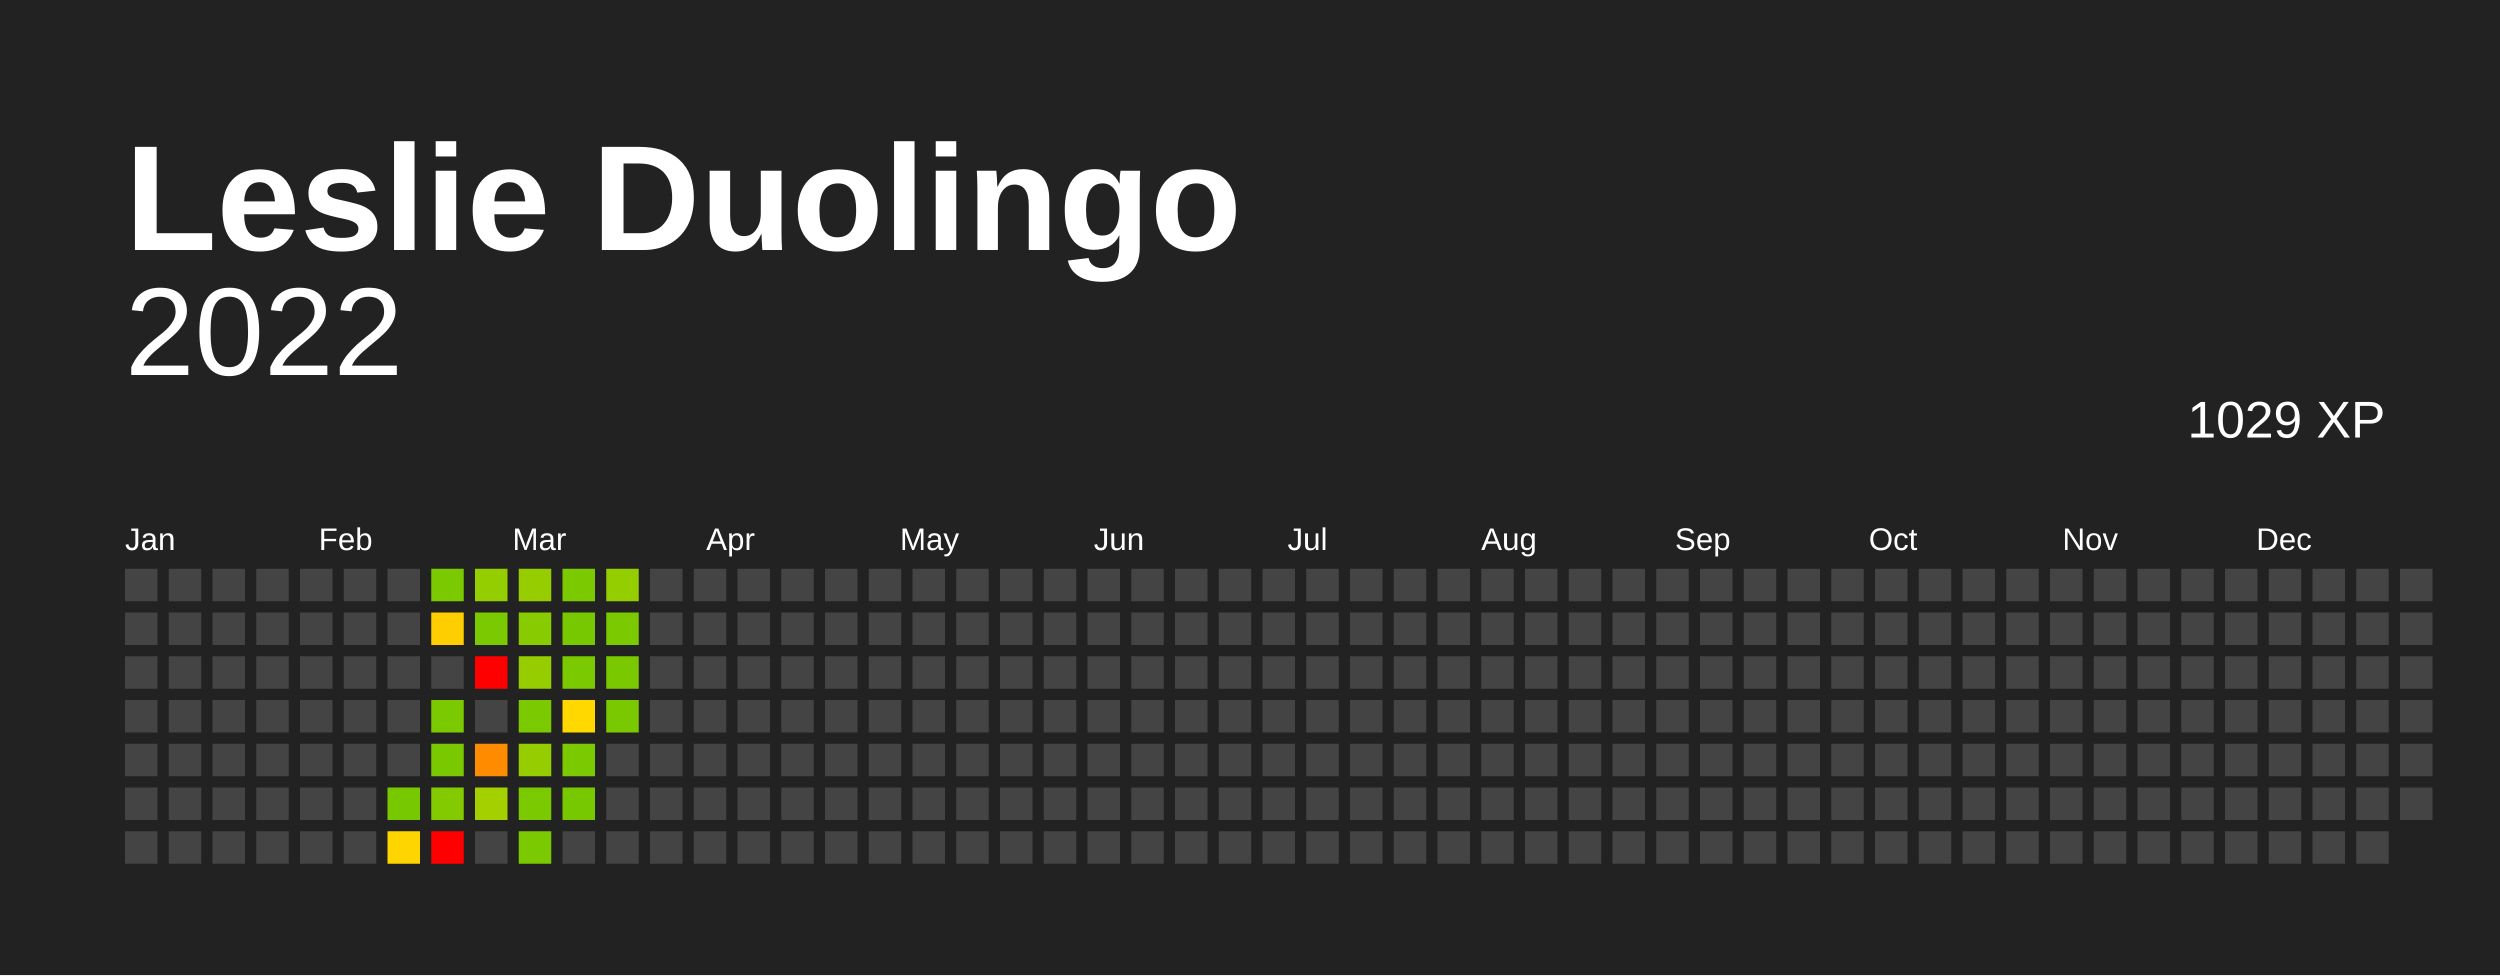
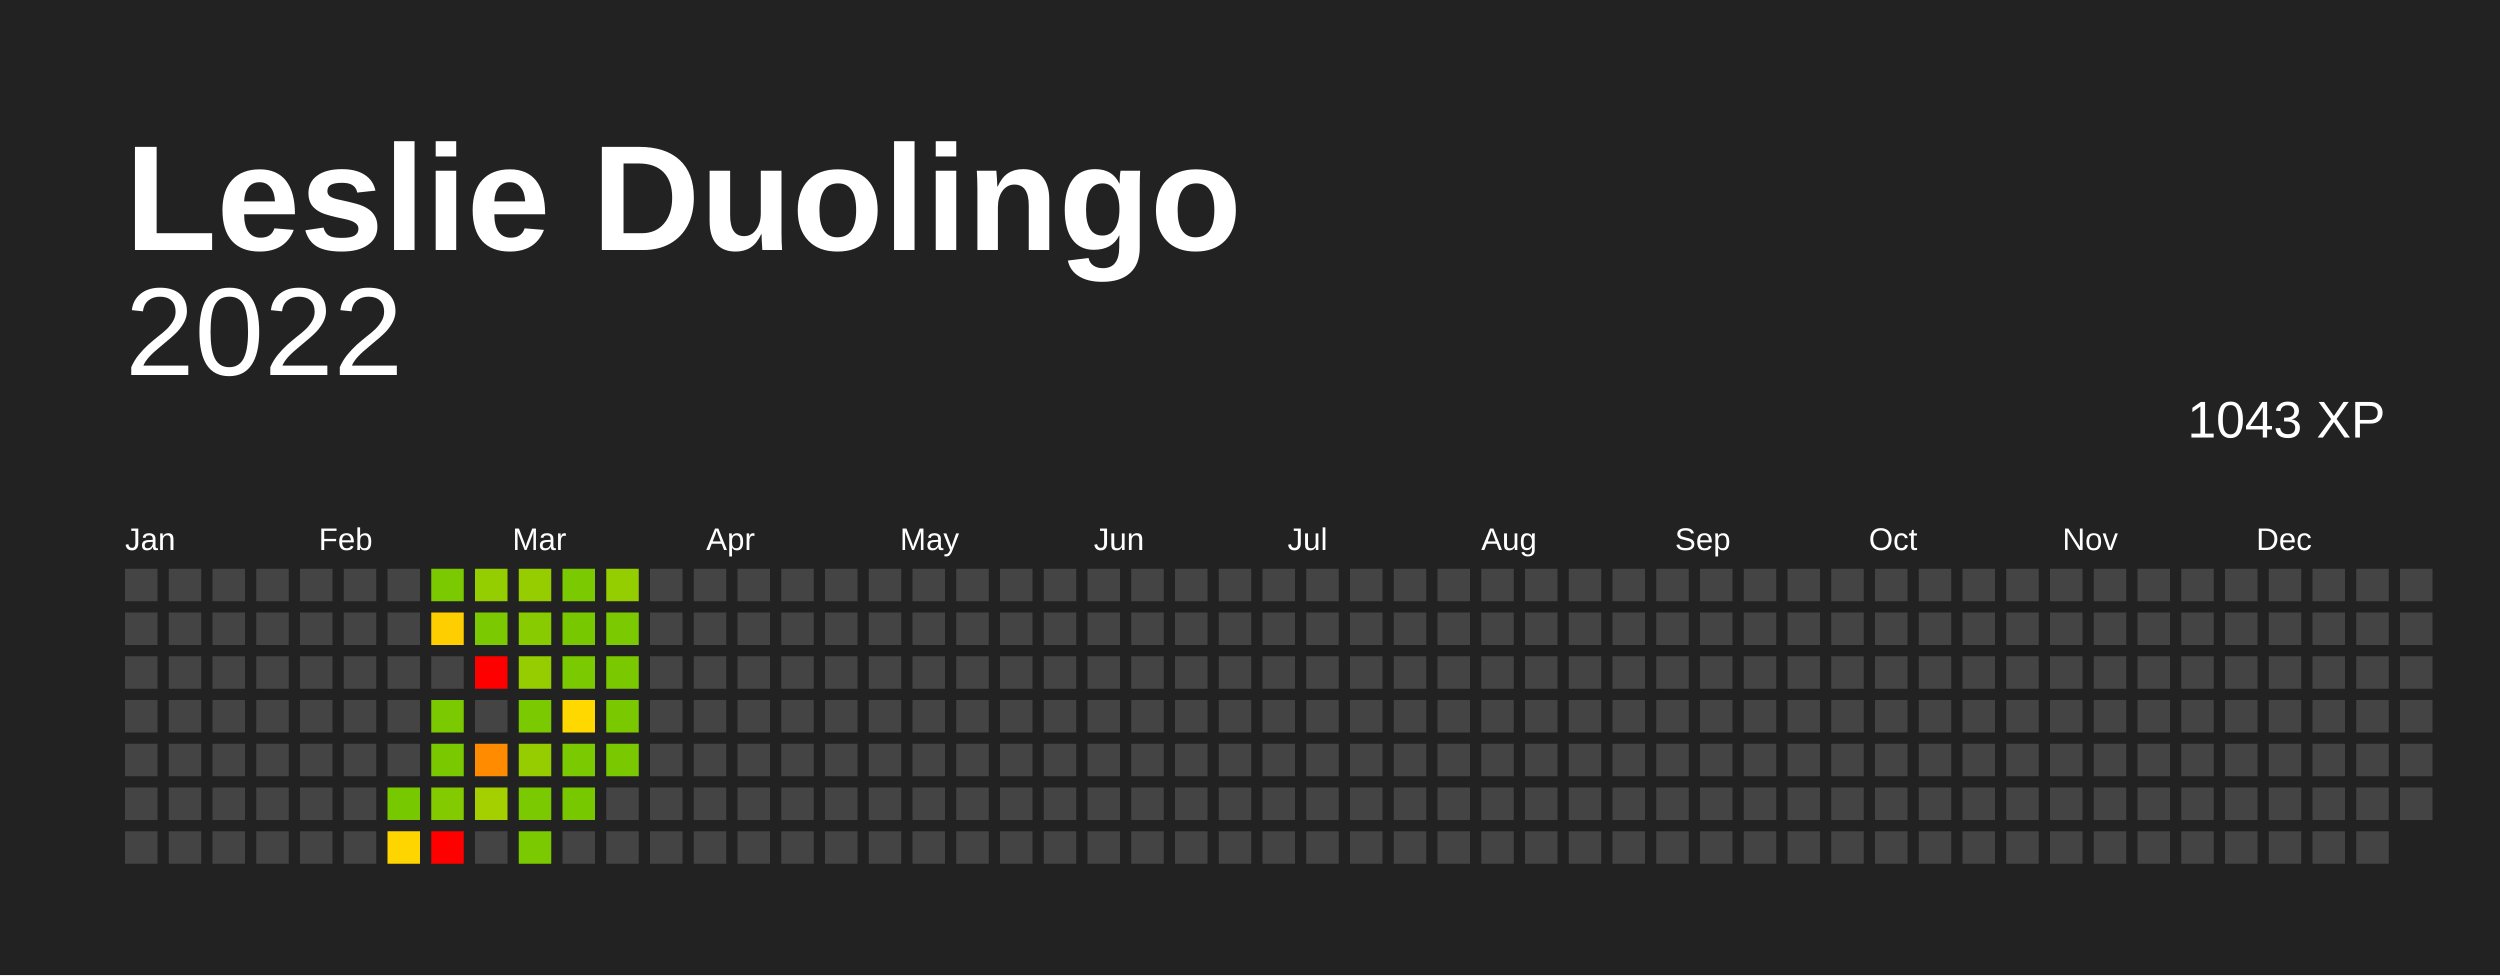
<svg xmlns="http://www.w3.org/2000/svg" baseProfile="full" height="78mm" version="1.1" viewBox="0,0,200,78" width="200mm">
  <defs />
  <rect fill="#222222" height="78" width="200" x="0" y="0" />
  <text fill="#FFFFFF" style="font-size:12px; font-family:Arial; font-weight:bold;" x="10" y="20">Leslie Duolingo</text>
  <text alignment-baseline="hanging" fill="#FFFFFF" style="font-size:10.0px; font-family:Arial;" x="10" y="30">2022</text>
-   <text alignment-baseline="hanging" fill="#FFFFFF" style="font-size:4.125px; font-family:Arial;" x="175" y="35">1029 XP</text>
+   <text alignment-baseline="hanging" fill="#FFFFFF" style="font-size:4.125px; font-family:Arial;" x="175" y="35">1043 XP</text>
  <text fill="#FFFFFF" style="font-size:2.5px; font-family:Arial" x="10.0" y="44">Jan</text>
  <text fill="#FFFFFF" style="font-size:2.5px; font-family:Arial" x="25.5" y="44">Feb</text>
  <text fill="#FFFFFF" style="font-size:2.5px; font-family:Arial" x="41.0" y="44">Mar</text>
  <text fill="#FFFFFF" style="font-size:2.5px; font-family:Arial" x="56.5" y="44">Apr</text>
  <text fill="#FFFFFF" style="font-size:2.5px; font-family:Arial" x="72.0" y="44">May</text>
  <text fill="#FFFFFF" style="font-size:2.5px; font-family:Arial" x="87.5" y="44">Jun</text>
  <text fill="#FFFFFF" style="font-size:2.5px; font-family:Arial" x="103.0" y="44">Jul</text>
  <text fill="#FFFFFF" style="font-size:2.5px; font-family:Arial" x="118.5" y="44">Aug</text>
  <text fill="#FFFFFF" style="font-size:2.5px; font-family:Arial" x="134.0" y="44">Sep</text>
  <text fill="#FFFFFF" style="font-size:2.5px; font-family:Arial" x="149.5" y="44">Oct</text>
  <text fill="#FFFFFF" style="font-size:2.5px; font-family:Arial" x="165.0" y="44">Nov</text>
  <text fill="#FFFFFF" style="font-size:2.5px; font-family:Arial" x="180.5" y="44">Dec</text>
  <rect fill="#444444" height="2.6" width="2.6" x="10.0" y="45.5" />
  <rect fill="#444444" height="2.6" width="2.6" x="10.0" y="49.0" />
  <rect fill="#444444" height="2.6" width="2.6" x="10.0" y="52.5" />
  <rect fill="#444444" height="2.6" width="2.6" x="10.0" y="56.0" />
  <rect fill="#444444" height="2.6" width="2.6" x="10.0" y="59.5" />
  <rect fill="#444444" height="2.6" width="2.6" x="10.0" y="63.0" />
  <rect fill="#444444" height="2.6" width="2.6" x="10.0" y="66.5" />
  <rect fill="#444444" height="2.6" width="2.6" x="13.5" y="45.5" />
  <rect fill="#444444" height="2.6" width="2.6" x="13.5" y="49.0" />
  <rect fill="#444444" height="2.6" width="2.6" x="13.5" y="52.5" />
  <rect fill="#444444" height="2.6" width="2.6" x="13.5" y="56.0" />
  <rect fill="#444444" height="2.6" width="2.6" x="13.5" y="59.5" />
  <rect fill="#444444" height="2.6" width="2.6" x="13.5" y="63.0" />
  <rect fill="#444444" height="2.6" width="2.6" x="13.5" y="66.5" />
  <rect fill="#444444" height="2.6" width="2.6" x="17.0" y="45.5" />
  <rect fill="#444444" height="2.6" width="2.6" x="17.0" y="49.0" />
  <rect fill="#444444" height="2.6" width="2.6" x="17.0" y="52.5" />
  <rect fill="#444444" height="2.6" width="2.6" x="17.0" y="56.0" />
  <rect fill="#444444" height="2.6" width="2.6" x="17.0" y="59.5" />
  <rect fill="#444444" height="2.6" width="2.6" x="17.0" y="63.0" />
  <rect fill="#444444" height="2.6" width="2.6" x="17.0" y="66.5" />
  <rect fill="#444444" height="2.6" width="2.6" x="20.5" y="45.5" />
  <rect fill="#444444" height="2.6" width="2.6" x="20.5" y="49.0" />
  <rect fill="#444444" height="2.6" width="2.6" x="20.5" y="52.5" />
  <rect fill="#444444" height="2.6" width="2.6" x="20.5" y="56.0" />
  <rect fill="#444444" height="2.6" width="2.6" x="20.5" y="59.5" />
  <rect fill="#444444" height="2.6" width="2.6" x="20.5" y="63.0" />
  <rect fill="#444444" height="2.6" width="2.6" x="20.5" y="66.5" />
  <rect fill="#444444" height="2.6" width="2.6" x="24.0" y="45.5" />
  <rect fill="#444444" height="2.6" width="2.6" x="24.0" y="49.0" />
  <rect fill="#444444" height="2.6" width="2.6" x="24.0" y="52.5" />
  <rect fill="#444444" height="2.6" width="2.6" x="24.0" y="56.0" />
  <rect fill="#444444" height="2.6" width="2.6" x="24.0" y="59.5" />
  <rect fill="#444444" height="2.6" width="2.6" x="24.0" y="63.0" />
  <rect fill="#444444" height="2.6" width="2.6" x="24.0" y="66.5" />
  <rect fill="#444444" height="2.6" width="2.6" x="27.5" y="45.5" />
  <rect fill="#444444" height="2.6" width="2.6" x="27.5" y="49.0" />
  <rect fill="#444444" height="2.6" width="2.6" x="27.5" y="52.5" />
  <rect fill="#444444" height="2.6" width="2.6" x="27.5" y="56.0" />
  <rect fill="#444444" height="2.6" width="2.6" x="27.5" y="59.5" />
  <rect fill="#444444" height="2.6" width="2.6" x="27.5" y="63.0" />
  <rect fill="#444444" height="2.6" width="2.6" x="27.5" y="66.5" />
  <rect fill="#444444" height="2.6" width="2.6" x="31.0" y="45.5" />
  <rect fill="#444444" height="2.6" width="2.6" x="31.0" y="49.0" />
  <rect fill="#444444" height="2.6" width="2.6" x="31.0" y="52.5" />
  <rect fill="#444444" height="2.6" width="2.6" x="31.0" y="56.0" />
  <rect fill="#444444" height="2.6" width="2.6" x="31.0" y="59.5" />
  <rect fill="#78c800" height="2.6" width="2.6" x="31.0" y="63.0" />
  <rect fill="#ffd500" height="2.6" width="2.6" x="31.0" y="66.5" />
  <rect fill="#7bc900" height="2.6" width="2.6" x="34.5" y="45.5" />
  <rect fill="#ffce00" height="2.6" width="2.6" x="34.5" y="49.0" />
  <rect fill="#444444" height="2.6" width="2.6" x="34.5" y="52.5" />
  <rect fill="#7bc900" height="2.6" width="2.6" x="34.5" y="56.0" />
  <rect fill="#7ac800" height="2.6" width="2.6" x="34.5" y="59.5" />
  <rect fill="#84ca00" height="2.6" width="2.6" x="34.5" y="63.0" />
  <rect fill="red" height="2.6" width="2.6" x="34.5" y="66.5" />
  <rect fill="#94cd00" height="2.6" width="2.6" x="38.0" y="45.5" />
  <rect fill="#7bc900" height="2.6" width="2.6" x="38.0" y="49.0" />
  <rect fill="red" height="2.6" width="2.6" x="38.0" y="52.5" />
  <rect fill="#444444" height="2.6" width="2.6" x="38.0" y="56.0" />
  <rect fill="#ff8b00" height="2.6" width="2.6" x="38.0" y="59.5" />
  <rect fill="#a5d000" height="2.6" width="2.6" x="38.0" y="63.0" />
  <rect fill="#444444" height="2.6" width="2.6" x="38.0" y="66.5" />
  <rect fill="#96cd00" height="2.6" width="2.6" x="41.5" y="45.5" />
  <rect fill="#88cb00" height="2.6" width="2.6" x="41.5" y="49.0" />
  <rect fill="#96cd00" height="2.6" width="2.6" x="41.5" y="52.5" />
  <rect fill="#7bc900" height="2.6" width="2.6" x="41.5" y="56.0" />
  <rect fill="#96cd00" height="2.6" width="2.6" x="41.5" y="59.5" />
  <rect fill="#7bc900" height="2.6" width="2.6" x="41.5" y="63.0" />
  <rect fill="#7bc900" height="2.6" width="2.6" x="41.5" y="66.5" />
  <rect fill="#7bc900" height="2.6" width="2.6" x="45.0" y="45.5" />
  <rect fill="#78c800" height="2.6" width="2.6" x="45.0" y="49.0" />
  <rect fill="#7bc900" height="2.6" width="2.6" x="45.0" y="52.5" />
  <rect fill="#ffd800" height="2.6" width="2.6" x="45.0" y="56.0" />
  <rect fill="#7bc900" height="2.6" width="2.6" x="45.0" y="59.5" />
  <rect fill="#78c800" height="2.6" width="2.6" x="45.0" y="63.0" />
  <rect fill="#444444" height="2.6" width="2.6" x="45.0" y="66.5" />
  <rect fill="#94cd00" height="2.6" width="2.6" x="48.5" y="45.5" />
  <rect fill="#7bc900" height="2.6" width="2.6" x="48.5" y="49.0" />
  <rect fill="#7ac800" height="2.6" width="2.6" x="48.5" y="52.5" />
  <rect fill="#7ac800" height="2.6" width="2.6" x="48.5" y="56.0" />
-   <rect fill="#444444" height="2.6" width="2.6" x="48.5" y="59.5" />
+   <rect fill="#7ac800" height="2.6" width="2.6" x="48.5" y="59.5" />
  <rect fill="#444444" height="2.6" width="2.6" x="48.5" y="63.0" />
  <rect fill="#444444" height="2.6" width="2.6" x="48.5" y="66.5" />
  <rect fill="#444444" height="2.6" width="2.6" x="52.0" y="45.5" />
  <rect fill="#444444" height="2.6" width="2.6" x="52.0" y="49.0" />
  <rect fill="#444444" height="2.6" width="2.6" x="52.0" y="52.5" />
  <rect fill="#444444" height="2.6" width="2.6" x="52.0" y="56.0" />
  <rect fill="#444444" height="2.6" width="2.6" x="52.0" y="59.5" />
  <rect fill="#444444" height="2.6" width="2.6" x="52.0" y="63.0" />
  <rect fill="#444444" height="2.6" width="2.6" x="52.0" y="66.5" />
  <rect fill="#444444" height="2.6" width="2.6" x="55.5" y="45.5" />
  <rect fill="#444444" height="2.6" width="2.6" x="55.5" y="49.0" />
  <rect fill="#444444" height="2.6" width="2.6" x="55.5" y="52.5" />
  <rect fill="#444444" height="2.6" width="2.6" x="55.5" y="56.0" />
  <rect fill="#444444" height="2.6" width="2.6" x="55.5" y="59.5" />
  <rect fill="#444444" height="2.6" width="2.6" x="55.5" y="63.0" />
  <rect fill="#444444" height="2.6" width="2.6" x="55.5" y="66.5" />
  <rect fill="#444444" height="2.6" width="2.6" x="59.0" y="45.5" />
  <rect fill="#444444" height="2.6" width="2.6" x="59.0" y="49.0" />
  <rect fill="#444444" height="2.6" width="2.6" x="59.0" y="52.5" />
  <rect fill="#444444" height="2.6" width="2.6" x="59.0" y="56.0" />
  <rect fill="#444444" height="2.6" width="2.6" x="59.0" y="59.5" />
  <rect fill="#444444" height="2.6" width="2.6" x="59.0" y="63.0" />
  <rect fill="#444444" height="2.6" width="2.6" x="59.0" y="66.5" />
  <rect fill="#444444" height="2.6" width="2.6" x="62.5" y="45.5" />
  <rect fill="#444444" height="2.6" width="2.6" x="62.5" y="49.0" />
  <rect fill="#444444" height="2.6" width="2.6" x="62.5" y="52.5" />
  <rect fill="#444444" height="2.6" width="2.6" x="62.5" y="56.0" />
  <rect fill="#444444" height="2.6" width="2.6" x="62.5" y="59.5" />
  <rect fill="#444444" height="2.6" width="2.6" x="62.5" y="63.0" />
  <rect fill="#444444" height="2.6" width="2.6" x="62.5" y="66.5" />
  <rect fill="#444444" height="2.6" width="2.6" x="66.0" y="45.5" />
  <rect fill="#444444" height="2.6" width="2.6" x="66.0" y="49.0" />
  <rect fill="#444444" height="2.6" width="2.6" x="66.0" y="52.5" />
  <rect fill="#444444" height="2.6" width="2.6" x="66.0" y="56.0" />
  <rect fill="#444444" height="2.6" width="2.6" x="66.0" y="59.5" />
  <rect fill="#444444" height="2.6" width="2.6" x="66.0" y="63.0" />
  <rect fill="#444444" height="2.6" width="2.6" x="66.0" y="66.5" />
  <rect fill="#444444" height="2.6" width="2.6" x="69.5" y="45.5" />
  <rect fill="#444444" height="2.6" width="2.6" x="69.5" y="49.0" />
  <rect fill="#444444" height="2.6" width="2.6" x="69.5" y="52.5" />
  <rect fill="#444444" height="2.6" width="2.6" x="69.5" y="56.0" />
  <rect fill="#444444" height="2.6" width="2.6" x="69.5" y="59.5" />
  <rect fill="#444444" height="2.6" width="2.6" x="69.5" y="63.0" />
  <rect fill="#444444" height="2.6" width="2.6" x="69.5" y="66.5" />
  <rect fill="#444444" height="2.6" width="2.6" x="73.0" y="45.5" />
  <rect fill="#444444" height="2.6" width="2.6" x="73.0" y="49.0" />
  <rect fill="#444444" height="2.6" width="2.6" x="73.0" y="52.5" />
  <rect fill="#444444" height="2.6" width="2.6" x="73.0" y="56.0" />
  <rect fill="#444444" height="2.6" width="2.6" x="73.0" y="59.5" />
  <rect fill="#444444" height="2.6" width="2.6" x="73.0" y="63.0" />
  <rect fill="#444444" height="2.6" width="2.6" x="73.0" y="66.5" />
  <rect fill="#444444" height="2.6" width="2.6" x="76.5" y="45.5" />
  <rect fill="#444444" height="2.6" width="2.6" x="76.5" y="49.0" />
  <rect fill="#444444" height="2.6" width="2.6" x="76.5" y="52.5" />
  <rect fill="#444444" height="2.6" width="2.6" x="76.5" y="56.0" />
  <rect fill="#444444" height="2.6" width="2.6" x="76.5" y="59.5" />
  <rect fill="#444444" height="2.6" width="2.6" x="76.5" y="63.0" />
  <rect fill="#444444" height="2.6" width="2.6" x="76.5" y="66.5" />
  <rect fill="#444444" height="2.6" width="2.6" x="80.0" y="45.5" />
  <rect fill="#444444" height="2.6" width="2.6" x="80.0" y="49.0" />
  <rect fill="#444444" height="2.6" width="2.6" x="80.0" y="52.5" />
  <rect fill="#444444" height="2.6" width="2.6" x="80.0" y="56.0" />
  <rect fill="#444444" height="2.6" width="2.6" x="80.0" y="59.5" />
  <rect fill="#444444" height="2.6" width="2.6" x="80.0" y="63.0" />
  <rect fill="#444444" height="2.6" width="2.6" x="80.0" y="66.5" />
  <rect fill="#444444" height="2.6" width="2.6" x="83.5" y="45.5" />
  <rect fill="#444444" height="2.6" width="2.6" x="83.5" y="49.0" />
  <rect fill="#444444" height="2.6" width="2.6" x="83.5" y="52.5" />
  <rect fill="#444444" height="2.6" width="2.6" x="83.5" y="56.0" />
  <rect fill="#444444" height="2.6" width="2.6" x="83.5" y="59.5" />
  <rect fill="#444444" height="2.6" width="2.6" x="83.5" y="63.0" />
  <rect fill="#444444" height="2.6" width="2.6" x="83.5" y="66.5" />
  <rect fill="#444444" height="2.6" width="2.6" x="87.0" y="45.5" />
  <rect fill="#444444" height="2.6" width="2.6" x="87.0" y="49.0" />
  <rect fill="#444444" height="2.6" width="2.6" x="87.0" y="52.5" />
  <rect fill="#444444" height="2.6" width="2.6" x="87.0" y="56.0" />
  <rect fill="#444444" height="2.6" width="2.6" x="87.0" y="59.5" />
  <rect fill="#444444" height="2.6" width="2.6" x="87.0" y="63.0" />
  <rect fill="#444444" height="2.6" width="2.6" x="87.0" y="66.5" />
  <rect fill="#444444" height="2.6" width="2.6" x="90.5" y="45.5" />
  <rect fill="#444444" height="2.6" width="2.6" x="90.5" y="49.0" />
  <rect fill="#444444" height="2.6" width="2.6" x="90.5" y="52.5" />
  <rect fill="#444444" height="2.6" width="2.6" x="90.5" y="56.0" />
  <rect fill="#444444" height="2.6" width="2.6" x="90.5" y="59.5" />
  <rect fill="#444444" height="2.6" width="2.6" x="90.5" y="63.0" />
  <rect fill="#444444" height="2.6" width="2.6" x="90.5" y="66.5" />
  <rect fill="#444444" height="2.6" width="2.6" x="94.0" y="45.5" />
  <rect fill="#444444" height="2.6" width="2.6" x="94.0" y="49.0" />
  <rect fill="#444444" height="2.6" width="2.6" x="94.0" y="52.5" />
  <rect fill="#444444" height="2.6" width="2.6" x="94.0" y="56.0" />
  <rect fill="#444444" height="2.6" width="2.6" x="94.0" y="59.5" />
  <rect fill="#444444" height="2.6" width="2.6" x="94.0" y="63.0" />
  <rect fill="#444444" height="2.6" width="2.6" x="94.0" y="66.5" />
  <rect fill="#444444" height="2.6" width="2.6" x="97.5" y="45.5" />
  <rect fill="#444444" height="2.6" width="2.6" x="97.5" y="49.0" />
  <rect fill="#444444" height="2.6" width="2.6" x="97.5" y="52.5" />
  <rect fill="#444444" height="2.6" width="2.6" x="97.5" y="56.0" />
  <rect fill="#444444" height="2.6" width="2.6" x="97.5" y="59.5" />
  <rect fill="#444444" height="2.6" width="2.6" x="97.5" y="63.0" />
  <rect fill="#444444" height="2.6" width="2.6" x="97.5" y="66.5" />
  <rect fill="#444444" height="2.6" width="2.6" x="101.0" y="45.5" />
  <rect fill="#444444" height="2.6" width="2.6" x="101.0" y="49.0" />
  <rect fill="#444444" height="2.6" width="2.6" x="101.0" y="52.5" />
  <rect fill="#444444" height="2.6" width="2.6" x="101.0" y="56.0" />
  <rect fill="#444444" height="2.6" width="2.6" x="101.0" y="59.5" />
  <rect fill="#444444" height="2.6" width="2.6" x="101.0" y="63.0" />
  <rect fill="#444444" height="2.6" width="2.6" x="101.0" y="66.5" />
  <rect fill="#444444" height="2.6" width="2.6" x="104.5" y="45.5" />
  <rect fill="#444444" height="2.6" width="2.6" x="104.5" y="49.0" />
  <rect fill="#444444" height="2.6" width="2.6" x="104.5" y="52.5" />
  <rect fill="#444444" height="2.6" width="2.6" x="104.5" y="56.0" />
  <rect fill="#444444" height="2.6" width="2.6" x="104.5" y="59.5" />
  <rect fill="#444444" height="2.6" width="2.6" x="104.5" y="63.0" />
  <rect fill="#444444" height="2.6" width="2.6" x="104.5" y="66.5" />
  <rect fill="#444444" height="2.6" width="2.6" x="108.0" y="45.5" />
  <rect fill="#444444" height="2.6" width="2.6" x="108.0" y="49.0" />
  <rect fill="#444444" height="2.6" width="2.6" x="108.0" y="52.5" />
  <rect fill="#444444" height="2.6" width="2.6" x="108.0" y="56.0" />
  <rect fill="#444444" height="2.6" width="2.6" x="108.0" y="59.5" />
  <rect fill="#444444" height="2.6" width="2.6" x="108.0" y="63.0" />
  <rect fill="#444444" height="2.6" width="2.6" x="108.0" y="66.5" />
  <rect fill="#444444" height="2.6" width="2.6" x="111.5" y="45.5" />
  <rect fill="#444444" height="2.6" width="2.6" x="111.5" y="49.0" />
  <rect fill="#444444" height="2.6" width="2.6" x="111.5" y="52.5" />
  <rect fill="#444444" height="2.6" width="2.6" x="111.5" y="56.0" />
  <rect fill="#444444" height="2.6" width="2.6" x="111.5" y="59.5" />
  <rect fill="#444444" height="2.6" width="2.6" x="111.5" y="63.0" />
  <rect fill="#444444" height="2.6" width="2.6" x="111.5" y="66.5" />
  <rect fill="#444444" height="2.6" width="2.6" x="115.0" y="45.5" />
  <rect fill="#444444" height="2.6" width="2.6" x="115.0" y="49.0" />
  <rect fill="#444444" height="2.6" width="2.6" x="115.0" y="52.5" />
  <rect fill="#444444" height="2.6" width="2.6" x="115.0" y="56.0" />
  <rect fill="#444444" height="2.6" width="2.6" x="115.0" y="59.5" />
  <rect fill="#444444" height="2.6" width="2.6" x="115.0" y="63.0" />
  <rect fill="#444444" height="2.6" width="2.6" x="115.0" y="66.5" />
  <rect fill="#444444" height="2.6" width="2.6" x="118.5" y="45.5" />
  <rect fill="#444444" height="2.6" width="2.6" x="118.5" y="49.0" />
  <rect fill="#444444" height="2.6" width="2.6" x="118.5" y="52.5" />
  <rect fill="#444444" height="2.6" width="2.6" x="118.5" y="56.0" />
  <rect fill="#444444" height="2.6" width="2.6" x="118.5" y="59.5" />
  <rect fill="#444444" height="2.6" width="2.6" x="118.5" y="63.0" />
  <rect fill="#444444" height="2.6" width="2.6" x="118.5" y="66.5" />
  <rect fill="#444444" height="2.6" width="2.6" x="122.0" y="45.5" />
  <rect fill="#444444" height="2.6" width="2.6" x="122.0" y="49.0" />
  <rect fill="#444444" height="2.6" width="2.6" x="122.0" y="52.5" />
  <rect fill="#444444" height="2.6" width="2.6" x="122.0" y="56.0" />
  <rect fill="#444444" height="2.6" width="2.6" x="122.0" y="59.5" />
  <rect fill="#444444" height="2.6" width="2.6" x="122.0" y="63.0" />
  <rect fill="#444444" height="2.6" width="2.6" x="122.0" y="66.5" />
  <rect fill="#444444" height="2.6" width="2.6" x="125.5" y="45.5" />
  <rect fill="#444444" height="2.6" width="2.6" x="125.5" y="49.0" />
  <rect fill="#444444" height="2.6" width="2.6" x="125.5" y="52.5" />
  <rect fill="#444444" height="2.6" width="2.6" x="125.5" y="56.0" />
  <rect fill="#444444" height="2.6" width="2.6" x="125.5" y="59.5" />
  <rect fill="#444444" height="2.6" width="2.6" x="125.5" y="63.0" />
  <rect fill="#444444" height="2.6" width="2.6" x="125.5" y="66.5" />
  <rect fill="#444444" height="2.6" width="2.6" x="129.0" y="45.5" />
  <rect fill="#444444" height="2.6" width="2.6" x="129.0" y="49.0" />
  <rect fill="#444444" height="2.6" width="2.6" x="129.0" y="52.5" />
  <rect fill="#444444" height="2.6" width="2.6" x="129.0" y="56.0" />
  <rect fill="#444444" height="2.6" width="2.6" x="129.0" y="59.5" />
  <rect fill="#444444" height="2.6" width="2.6" x="129.0" y="63.0" />
  <rect fill="#444444" height="2.6" width="2.6" x="129.0" y="66.5" />
  <rect fill="#444444" height="2.6" width="2.6" x="132.5" y="45.5" />
  <rect fill="#444444" height="2.6" width="2.6" x="132.5" y="49.0" />
  <rect fill="#444444" height="2.6" width="2.6" x="132.5" y="52.5" />
  <rect fill="#444444" height="2.6" width="2.6" x="132.5" y="56.0" />
  <rect fill="#444444" height="2.6" width="2.6" x="132.5" y="59.5" />
  <rect fill="#444444" height="2.6" width="2.6" x="132.5" y="63.0" />
  <rect fill="#444444" height="2.6" width="2.6" x="132.5" y="66.5" />
  <rect fill="#444444" height="2.6" width="2.6" x="136.0" y="45.5" />
  <rect fill="#444444" height="2.6" width="2.6" x="136.0" y="49.0" />
  <rect fill="#444444" height="2.6" width="2.6" x="136.0" y="52.5" />
  <rect fill="#444444" height="2.6" width="2.6" x="136.0" y="56.0" />
  <rect fill="#444444" height="2.6" width="2.6" x="136.0" y="59.5" />
  <rect fill="#444444" height="2.6" width="2.6" x="136.0" y="63.0" />
  <rect fill="#444444" height="2.6" width="2.6" x="136.0" y="66.5" />
  <rect fill="#444444" height="2.6" width="2.6" x="139.5" y="45.5" />
  <rect fill="#444444" height="2.6" width="2.6" x="139.5" y="49.0" />
  <rect fill="#444444" height="2.6" width="2.6" x="139.5" y="52.5" />
  <rect fill="#444444" height="2.6" width="2.6" x="139.5" y="56.0" />
  <rect fill="#444444" height="2.6" width="2.6" x="139.5" y="59.5" />
  <rect fill="#444444" height="2.6" width="2.6" x="139.5" y="63.0" />
  <rect fill="#444444" height="2.6" width="2.6" x="139.5" y="66.5" />
  <rect fill="#444444" height="2.6" width="2.6" x="143.0" y="45.5" />
  <rect fill="#444444" height="2.6" width="2.6" x="143.0" y="49.0" />
  <rect fill="#444444" height="2.6" width="2.6" x="143.0" y="52.5" />
  <rect fill="#444444" height="2.6" width="2.6" x="143.0" y="56.0" />
  <rect fill="#444444" height="2.6" width="2.6" x="143.0" y="59.5" />
  <rect fill="#444444" height="2.6" width="2.6" x="143.0" y="63.0" />
  <rect fill="#444444" height="2.6" width="2.6" x="143.0" y="66.5" />
  <rect fill="#444444" height="2.6" width="2.6" x="146.5" y="45.5" />
  <rect fill="#444444" height="2.6" width="2.6" x="146.5" y="49.0" />
  <rect fill="#444444" height="2.6" width="2.6" x="146.5" y="52.5" />
  <rect fill="#444444" height="2.6" width="2.6" x="146.5" y="56.0" />
  <rect fill="#444444" height="2.6" width="2.6" x="146.5" y="59.5" />
  <rect fill="#444444" height="2.6" width="2.6" x="146.5" y="63.0" />
  <rect fill="#444444" height="2.6" width="2.6" x="146.5" y="66.5" />
  <rect fill="#444444" height="2.6" width="2.6" x="150.0" y="45.5" />
  <rect fill="#444444" height="2.6" width="2.6" x="150.0" y="49.0" />
  <rect fill="#444444" height="2.6" width="2.6" x="150.0" y="52.5" />
  <rect fill="#444444" height="2.6" width="2.6" x="150.0" y="56.0" />
  <rect fill="#444444" height="2.6" width="2.6" x="150.0" y="59.5" />
  <rect fill="#444444" height="2.6" width="2.6" x="150.0" y="63.0" />
  <rect fill="#444444" height="2.6" width="2.6" x="150.0" y="66.5" />
  <rect fill="#444444" height="2.6" width="2.6" x="153.5" y="45.5" />
  <rect fill="#444444" height="2.6" width="2.6" x="153.5" y="49.0" />
  <rect fill="#444444" height="2.6" width="2.6" x="153.5" y="52.5" />
  <rect fill="#444444" height="2.6" width="2.6" x="153.5" y="56.0" />
  <rect fill="#444444" height="2.6" width="2.6" x="153.5" y="59.5" />
  <rect fill="#444444" height="2.6" width="2.6" x="153.5" y="63.0" />
  <rect fill="#444444" height="2.6" width="2.6" x="153.5" y="66.5" />
  <rect fill="#444444" height="2.6" width="2.6" x="157.0" y="45.5" />
  <rect fill="#444444" height="2.6" width="2.6" x="157.0" y="49.0" />
  <rect fill="#444444" height="2.6" width="2.6" x="157.0" y="52.5" />
  <rect fill="#444444" height="2.6" width="2.6" x="157.0" y="56.0" />
  <rect fill="#444444" height="2.6" width="2.6" x="157.0" y="59.5" />
  <rect fill="#444444" height="2.6" width="2.6" x="157.0" y="63.0" />
  <rect fill="#444444" height="2.6" width="2.6" x="157.0" y="66.5" />
  <rect fill="#444444" height="2.6" width="2.6" x="160.5" y="45.5" />
  <rect fill="#444444" height="2.6" width="2.6" x="160.5" y="49.0" />
  <rect fill="#444444" height="2.6" width="2.6" x="160.5" y="52.5" />
  <rect fill="#444444" height="2.6" width="2.6" x="160.5" y="56.0" />
  <rect fill="#444444" height="2.6" width="2.6" x="160.5" y="59.5" />
  <rect fill="#444444" height="2.6" width="2.6" x="160.5" y="63.0" />
  <rect fill="#444444" height="2.6" width="2.6" x="160.5" y="66.5" />
  <rect fill="#444444" height="2.6" width="2.6" x="164.0" y="45.5" />
  <rect fill="#444444" height="2.6" width="2.6" x="164.0" y="49.0" />
  <rect fill="#444444" height="2.6" width="2.6" x="164.0" y="52.5" />
  <rect fill="#444444" height="2.6" width="2.6" x="164.0" y="56.0" />
  <rect fill="#444444" height="2.6" width="2.6" x="164.0" y="59.5" />
  <rect fill="#444444" height="2.6" width="2.6" x="164.0" y="63.0" />
  <rect fill="#444444" height="2.6" width="2.6" x="164.0" y="66.5" />
  <rect fill="#444444" height="2.6" width="2.6" x="167.5" y="45.5" />
  <rect fill="#444444" height="2.6" width="2.6" x="167.5" y="49.0" />
  <rect fill="#444444" height="2.6" width="2.6" x="167.5" y="52.5" />
  <rect fill="#444444" height="2.6" width="2.6" x="167.5" y="56.0" />
  <rect fill="#444444" height="2.6" width="2.6" x="167.5" y="59.5" />
  <rect fill="#444444" height="2.6" width="2.6" x="167.5" y="63.0" />
  <rect fill="#444444" height="2.6" width="2.6" x="167.5" y="66.5" />
  <rect fill="#444444" height="2.6" width="2.6" x="171.0" y="45.5" />
  <rect fill="#444444" height="2.6" width="2.6" x="171.0" y="49.0" />
  <rect fill="#444444" height="2.6" width="2.6" x="171.0" y="52.5" />
  <rect fill="#444444" height="2.6" width="2.6" x="171.0" y="56.0" />
  <rect fill="#444444" height="2.6" width="2.6" x="171.0" y="59.5" />
  <rect fill="#444444" height="2.6" width="2.6" x="171.0" y="63.0" />
  <rect fill="#444444" height="2.6" width="2.6" x="171.0" y="66.5" />
  <rect fill="#444444" height="2.6" width="2.6" x="174.5" y="45.5" />
  <rect fill="#444444" height="2.6" width="2.6" x="174.5" y="49.0" />
  <rect fill="#444444" height="2.6" width="2.6" x="174.5" y="52.5" />
  <rect fill="#444444" height="2.6" width="2.6" x="174.5" y="56.0" />
  <rect fill="#444444" height="2.6" width="2.6" x="174.5" y="59.5" />
  <rect fill="#444444" height="2.6" width="2.6" x="174.5" y="63.0" />
  <rect fill="#444444" height="2.6" width="2.6" x="174.5" y="66.5" />
  <rect fill="#444444" height="2.6" width="2.6" x="178.0" y="45.5" />
  <rect fill="#444444" height="2.6" width="2.6" x="178.0" y="49.0" />
  <rect fill="#444444" height="2.6" width="2.6" x="178.0" y="52.5" />
  <rect fill="#444444" height="2.6" width="2.6" x="178.0" y="56.0" />
  <rect fill="#444444" height="2.6" width="2.6" x="178.0" y="59.5" />
  <rect fill="#444444" height="2.6" width="2.6" x="178.0" y="63.0" />
  <rect fill="#444444" height="2.6" width="2.6" x="178.0" y="66.5" />
  <rect fill="#444444" height="2.6" width="2.6" x="181.5" y="45.5" />
  <rect fill="#444444" height="2.6" width="2.6" x="181.5" y="49.0" />
  <rect fill="#444444" height="2.6" width="2.6" x="181.5" y="52.5" />
  <rect fill="#444444" height="2.6" width="2.6" x="181.5" y="56.0" />
  <rect fill="#444444" height="2.6" width="2.6" x="181.5" y="59.5" />
  <rect fill="#444444" height="2.6" width="2.6" x="181.5" y="63.0" />
  <rect fill="#444444" height="2.6" width="2.6" x="181.5" y="66.5" />
  <rect fill="#444444" height="2.6" width="2.6" x="185.0" y="45.5" />
  <rect fill="#444444" height="2.6" width="2.6" x="185.0" y="49.0" />
  <rect fill="#444444" height="2.6" width="2.6" x="185.0" y="52.5" />
  <rect fill="#444444" height="2.6" width="2.6" x="185.0" y="56.0" />
  <rect fill="#444444" height="2.6" width="2.6" x="185.0" y="59.5" />
  <rect fill="#444444" height="2.6" width="2.6" x="185.0" y="63.0" />
  <rect fill="#444444" height="2.6" width="2.6" x="185.0" y="66.5" />
  <rect fill="#444444" height="2.6" width="2.6" x="188.5" y="45.5" />
  <rect fill="#444444" height="2.6" width="2.6" x="188.5" y="49.0" />
  <rect fill="#444444" height="2.6" width="2.6" x="188.5" y="52.5" />
  <rect fill="#444444" height="2.6" width="2.6" x="188.5" y="56.0" />
  <rect fill="#444444" height="2.6" width="2.6" x="188.5" y="59.5" />
  <rect fill="#444444" height="2.6" width="2.6" x="188.5" y="63.0" />
  <rect fill="#444444" height="2.6" width="2.6" x="188.5" y="66.5" />
  <rect fill="#444444" height="2.6" width="2.6" x="192.0" y="45.5" />
  <rect fill="#444444" height="2.6" width="2.6" x="192.0" y="49.0" />
  <rect fill="#444444" height="2.6" width="2.6" x="192.0" y="52.5" />
  <rect fill="#444444" height="2.6" width="2.6" x="192.0" y="56.0" />
  <rect fill="#444444" height="2.6" width="2.6" x="192.0" y="59.5" />
  <rect fill="#444444" height="2.6" width="2.6" x="192.0" y="63.0" />
</svg>
